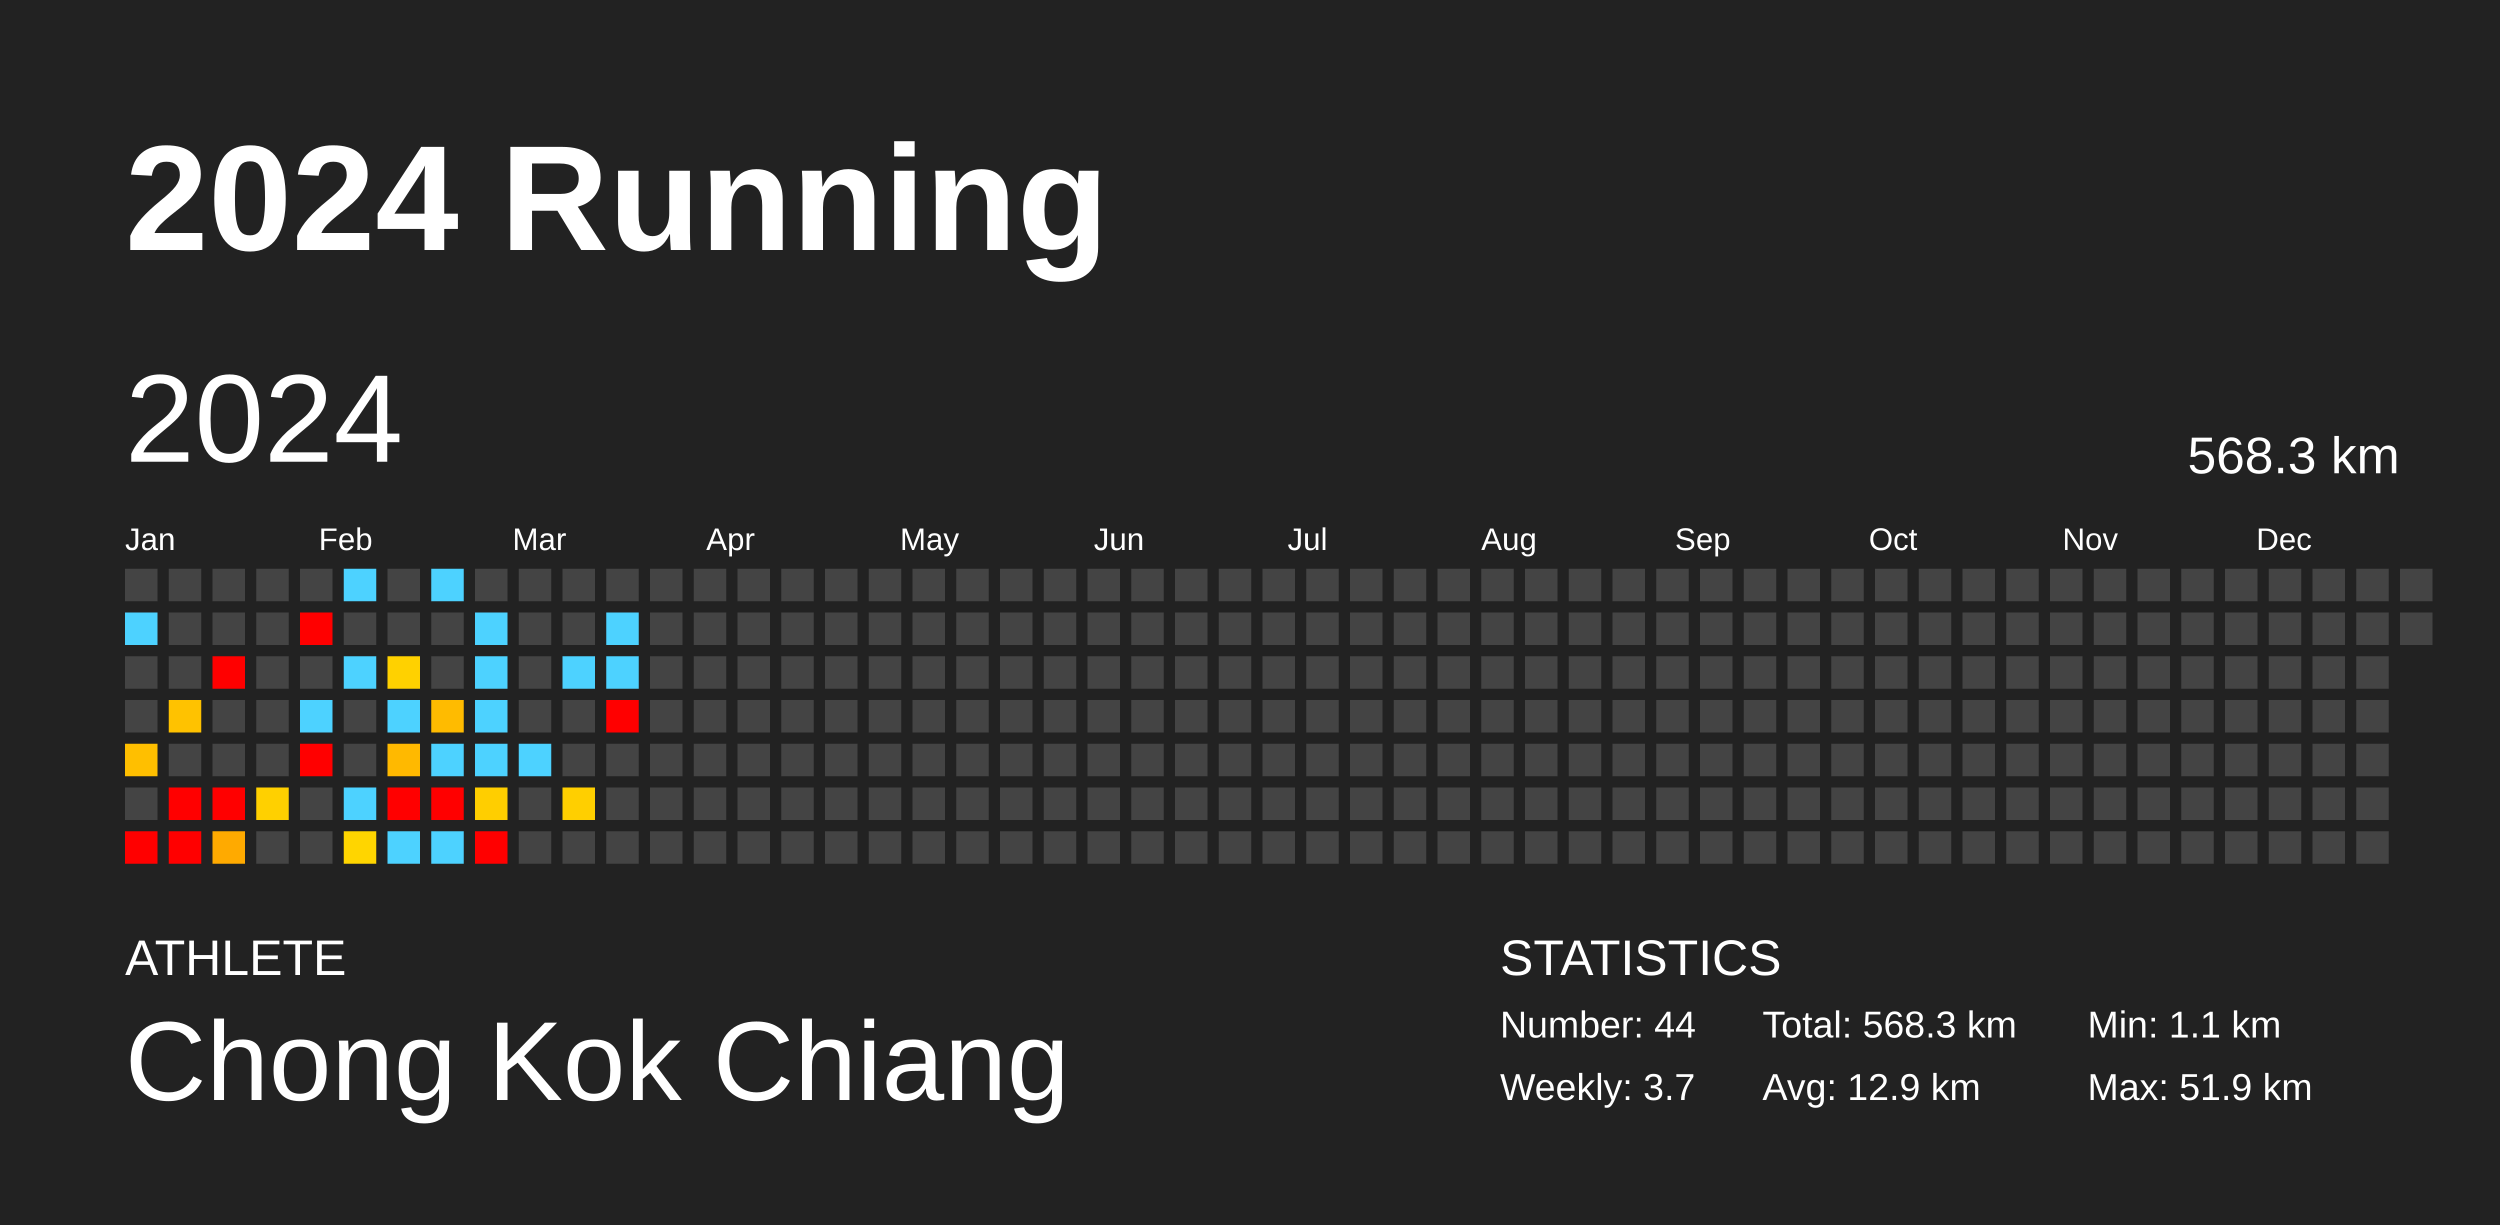
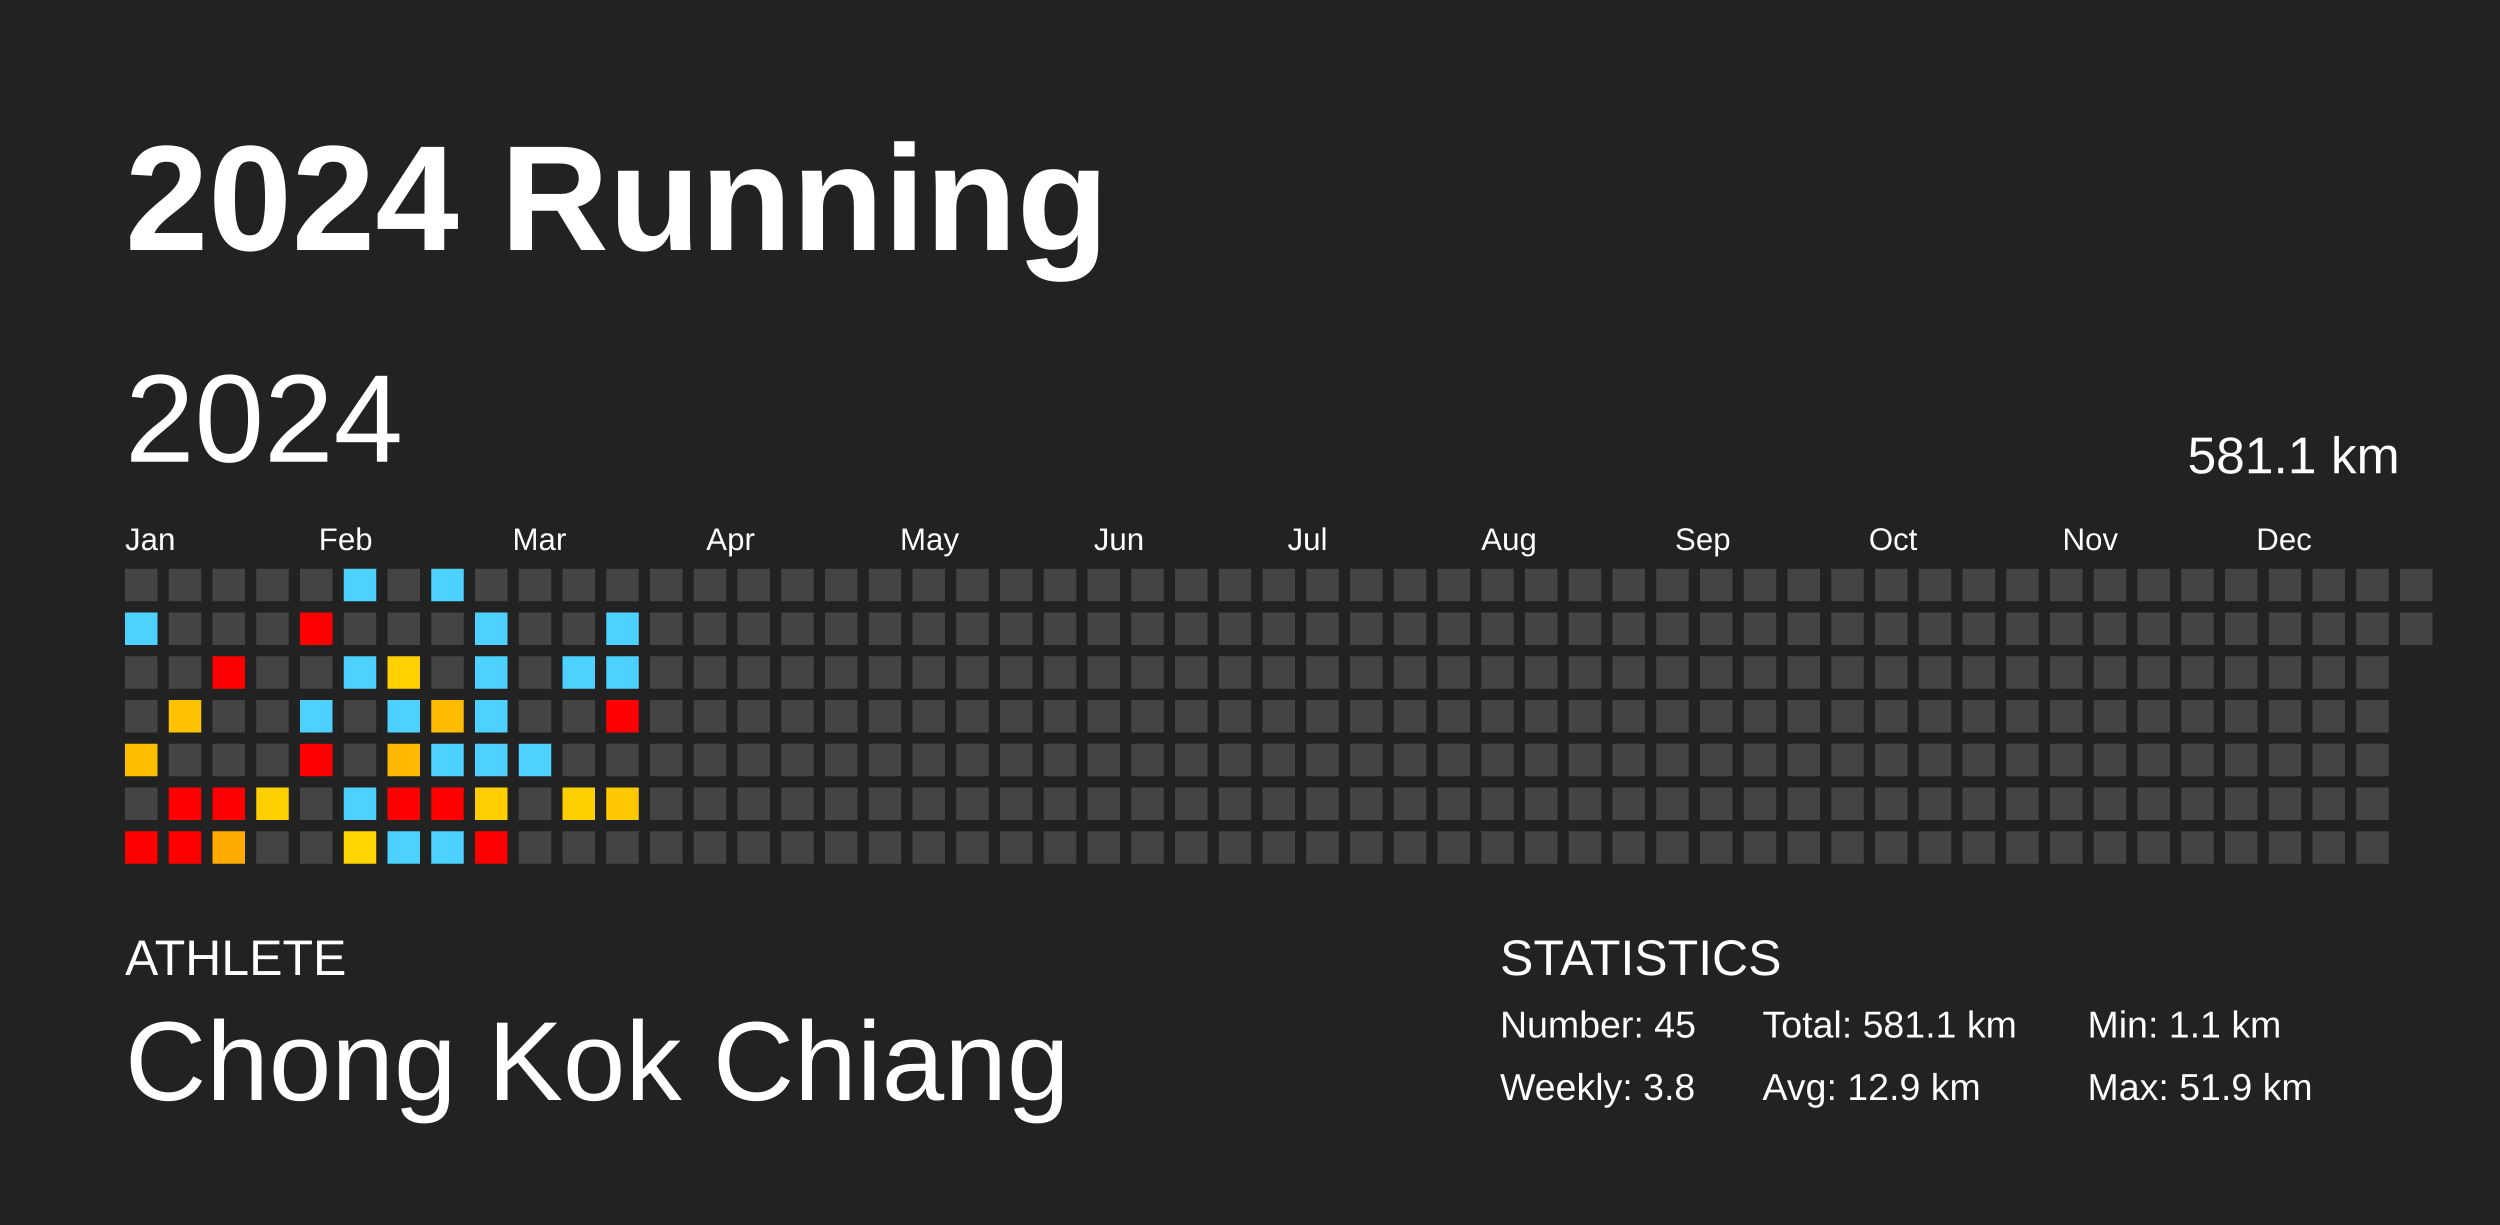
<svg xmlns="http://www.w3.org/2000/svg" baseProfile="full" height="98mm" version="1.1" viewBox="0,0,200,98" width="200mm">
  <defs />
  <rect fill="#222222" height="98" width="200" x="0" y="0" />
  <text fill="#FFFFFF" style="font-size:12px; font-family:Arial; font-weight:bold;" x="10" y="20">2024 Running</text>
  <text fill="#FFFFFF" style="font-size:4px; font-family:Arial" x="10" y="78">ATHLETE</text>
  <text fill="#FFFFFF" style="font-size:9px; font-family:Arial" x="10" y="88">Chong Kok Chiang</text>
  <text fill="#FFFFFF" style="font-size:4px; font-family:Arial" x="120" y="78">STATISTICS</text>
-   <text fill="#FFFFFF" style="font-size:3px; font-family:Arial" x="120" y="83">Number: 44</text>
-   <text fill="#FFFFFF" style="font-size:3px; font-family:Arial" x="120" y="88">Weekly: 3.7</text>
-   <text fill="#FFFFFF" style="font-size:3px; font-family:Arial" x="141" y="83">Total: 568.3 km</text>
+   <text fill="#FFFFFF" style="font-size:3px; font-family:Arial" x="120" y="83">Number: 45</text>
+   <text fill="#FFFFFF" style="font-size:3px; font-family:Arial" x="120" y="88">Weekly: 3.8</text>
+   <text fill="#FFFFFF" style="font-size:3px; font-family:Arial" x="141" y="83">Total: 581.1 km</text>
  <text fill="#FFFFFF" style="font-size:3px; font-family:Arial" x="141" y="88">Avg: 12.9 km</text>
  <text fill="#FFFFFF" style="font-size:3px; font-family:Arial" x="167" y="83">Min: 1.1 km</text>
  <text fill="#FFFFFF" style="font-size:3px; font-family:Arial" x="167" y="88">Max: 51.9 km</text>
  <text dominant-baseline="hanging" fill="#FFFFFF" style="font-size:10.0px; font-family:Arial;" x="10" y="30">2024</text>
-   <text dominant-baseline="hanging" fill="#FFFFFF" style="font-size:4.125px; font-family:Arial;" x="175" y="35">568.3 km</text>
+   <text dominant-baseline="hanging" fill="#FFFFFF" style="font-size:4.125px; font-family:Arial;" x="175" y="35">581.1 km</text>
  <text fill="#FFFFFF" style="font-size:2.5px; font-family:Arial" x="10.0" y="44">Jan</text>
  <text fill="#FFFFFF" style="font-size:2.5px; font-family:Arial" x="25.5" y="44">Feb</text>
  <text fill="#FFFFFF" style="font-size:2.5px; font-family:Arial" x="41.0" y="44">Mar</text>
  <text fill="#FFFFFF" style="font-size:2.5px; font-family:Arial" x="56.5" y="44">Apr</text>
  <text fill="#FFFFFF" style="font-size:2.5px; font-family:Arial" x="72.0" y="44">May</text>
  <text fill="#FFFFFF" style="font-size:2.5px; font-family:Arial" x="87.5" y="44">Jun</text>
  <text fill="#FFFFFF" style="font-size:2.5px; font-family:Arial" x="103.0" y="44">Jul</text>
  <text fill="#FFFFFF" style="font-size:2.5px; font-family:Arial" x="118.5" y="44">Aug</text>
  <text fill="#FFFFFF" style="font-size:2.5px; font-family:Arial" x="134.0" y="44">Sep</text>
  <text fill="#FFFFFF" style="font-size:2.5px; font-family:Arial" x="149.5" y="44">Oct</text>
  <text fill="#FFFFFF" style="font-size:2.5px; font-family:Arial" x="165.0" y="44">Nov</text>
  <text fill="#FFFFFF" style="font-size:2.5px; font-family:Arial" x="180.5" y="44">Dec</text>
  <rect fill="#444444" height="2.6" width="2.6" x="10.0" y="45.5" />
  <rect fill="#4dd2ff" height="2.6" width="2.6" x="10.0" y="49.0" />
  <rect fill="#444444" height="2.6" width="2.6" x="10.0" y="52.5" />
  <rect fill="#444444" height="2.6" width="2.6" x="10.0" y="56.0" />
  <rect fill="#ffbf00" height="2.6" width="2.6" x="10.0" y="59.5" />
  <rect fill="#444444" height="2.6" width="2.6" x="10.0" y="63.0" />
  <rect fill="red" height="2.6" width="2.6" x="10.0" y="66.5" />
  <rect fill="#444444" height="2.6" width="2.6" x="13.5" y="45.5" />
  <rect fill="#444444" height="2.6" width="2.6" x="13.5" y="49.0" />
  <rect fill="#444444" height="2.6" width="2.6" x="13.5" y="52.5" />
  <rect fill="#ffc200" height="2.6" width="2.6" x="13.5" y="56.0" />
  <rect fill="#444444" height="2.6" width="2.6" x="13.5" y="59.5" />
  <rect fill="red" height="2.6" width="2.6" x="13.5" y="63.0" />
  <rect fill="red" height="2.6" width="2.6" x="13.5" y="66.5" />
  <rect fill="#444444" height="2.6" width="2.6" x="17.0" y="45.5" />
  <rect fill="#444444" height="2.6" width="2.6" x="17.0" y="49.0" />
  <rect fill="red" height="2.6" width="2.6" x="17.0" y="52.5" />
  <rect fill="#444444" height="2.6" width="2.6" x="17.0" y="56.0" />
  <rect fill="#444444" height="2.6" width="2.6" x="17.0" y="59.5" />
  <rect fill="red" height="2.6" width="2.6" x="17.0" y="63.0" />
  <rect fill="#ffaa00" height="2.6" width="2.6" x="17.0" y="66.5" />
  <rect fill="#444444" height="2.6" width="2.6" x="20.5" y="45.5" />
  <rect fill="#444444" height="2.6" width="2.6" x="20.5" y="49.0" />
  <rect fill="#444444" height="2.6" width="2.6" x="20.5" y="52.5" />
  <rect fill="#444444" height="2.6" width="2.6" x="20.5" y="56.0" />
  <rect fill="#444444" height="2.6" width="2.6" x="20.5" y="59.5" />
  <rect fill="#ffd000" height="2.6" width="2.6" x="20.5" y="63.0" />
  <rect fill="#444444" height="2.6" width="2.6" x="20.5" y="66.5" />
  <rect fill="#444444" height="2.6" width="2.6" x="24.0" y="45.5" />
  <rect fill="red" height="2.6" width="2.6" x="24.0" y="49.0" />
  <rect fill="#444444" height="2.6" width="2.6" x="24.0" y="52.5" />
  <rect fill="#4dd2ff" height="2.6" width="2.6" x="24.0" y="56.0" />
  <rect fill="red" height="2.6" width="2.6" x="24.0" y="59.5" />
  <rect fill="#444444" height="2.6" width="2.6" x="24.0" y="63.0" />
  <rect fill="#444444" height="2.6" width="2.6" x="24.0" y="66.5" />
  <rect fill="#4dd2ff" height="2.6" width="2.6" x="27.5" y="45.5" />
  <rect fill="#444444" height="2.6" width="2.6" x="27.5" y="49.0" />
  <rect fill="#4dd2ff" height="2.6" width="2.6" x="27.5" y="52.5" />
  <rect fill="#444444" height="2.6" width="2.6" x="27.5" y="56.0" />
  <rect fill="#444444" height="2.6" width="2.6" x="27.5" y="59.5" />
  <rect fill="#4dd2ff" height="2.6" width="2.6" x="27.5" y="63.0" />
  <rect fill="#ffd500" height="2.6" width="2.6" x="27.5" y="66.5" />
  <rect fill="#444444" height="2.6" width="2.6" x="31.0" y="45.5" />
  <rect fill="#444444" height="2.6" width="2.6" x="31.0" y="49.0" />
  <rect fill="#ffd100" height="2.6" width="2.6" x="31.0" y="52.5" />
  <rect fill="#4dd2ff" height="2.6" width="2.6" x="31.0" y="56.0" />
  <rect fill="#ffb900" height="2.6" width="2.6" x="31.0" y="59.5" />
  <rect fill="red" height="2.6" width="2.6" x="31.0" y="63.0" />
  <rect fill="#4dd2ff" height="2.6" width="2.6" x="31.0" y="66.5" />
  <rect fill="#4dd2ff" height="2.6" width="2.6" x="34.5" y="45.5" />
  <rect fill="#444444" height="2.6" width="2.6" x="34.5" y="49.0" />
  <rect fill="#444444" height="2.6" width="2.6" x="34.5" y="52.5" />
  <rect fill="#ffbb00" height="2.6" width="2.6" x="34.5" y="56.0" />
  <rect fill="#4dd2ff" height="2.6" width="2.6" x="34.5" y="59.5" />
  <rect fill="red" height="2.6" width="2.6" x="34.5" y="63.0" />
  <rect fill="#4dd2ff" height="2.6" width="2.6" x="34.5" y="66.5" />
  <rect fill="#444444" height="2.6" width="2.6" x="38.0" y="45.5" />
  <rect fill="#4dd2ff" height="2.6" width="2.6" x="38.0" y="49.0" />
  <rect fill="#4dd2ff" height="2.6" width="2.6" x="38.0" y="52.5" />
  <rect fill="#4dd2ff" height="2.6" width="2.6" x="38.0" y="56.0" />
  <rect fill="#4dd2ff" height="2.6" width="2.6" x="38.0" y="59.5" />
  <rect fill="#ffce00" height="2.6" width="2.6" x="38.0" y="63.0" />
  <rect fill="red" height="2.6" width="2.6" x="38.0" y="66.5" />
  <rect fill="#444444" height="2.6" width="2.6" x="41.5" y="45.5" />
  <rect fill="#444444" height="2.6" width="2.6" x="41.5" y="49.0" />
  <rect fill="#444444" height="2.6" width="2.6" x="41.5" y="52.5" />
  <rect fill="#444444" height="2.6" width="2.6" x="41.5" y="56.0" />
  <rect fill="#4dd2ff" height="2.6" width="2.6" x="41.5" y="59.5" />
  <rect fill="#444444" height="2.6" width="2.6" x="41.5" y="63.0" />
  <rect fill="#444444" height="2.6" width="2.6" x="41.5" y="66.5" />
  <rect fill="#444444" height="2.6" width="2.6" x="45.0" y="45.5" />
  <rect fill="#444444" height="2.6" width="2.6" x="45.0" y="49.0" />
  <rect fill="#4dd2ff" height="2.6" width="2.6" x="45.0" y="52.5" />
  <rect fill="#444444" height="2.6" width="2.6" x="45.0" y="56.0" />
  <rect fill="#444444" height="2.6" width="2.6" x="45.0" y="59.5" />
  <rect fill="#ffcf00" height="2.6" width="2.6" x="45.0" y="63.0" />
  <rect fill="#444444" height="2.6" width="2.6" x="45.0" y="66.5" />
  <rect fill="#444444" height="2.6" width="2.6" x="48.5" y="45.5" />
  <rect fill="#4dd2ff" height="2.6" width="2.6" x="48.5" y="49.0" />
  <rect fill="#4dd2ff" height="2.6" width="2.6" x="48.5" y="52.5" />
  <rect fill="red" height="2.6" width="2.6" x="48.5" y="56.0" />
  <rect fill="#444444" height="2.6" width="2.6" x="48.5" y="59.5" />
-   <rect fill="#444444" height="2.6" width="2.6" x="48.5" y="63.0" />
+   <rect fill="#ffc800" height="2.6" width="2.6" x="48.5" y="63.0" />
  <rect fill="#444444" height="2.6" width="2.6" x="48.5" y="66.5" />
  <rect fill="#444444" height="2.6" width="2.6" x="52.0" y="45.5" />
  <rect fill="#444444" height="2.6" width="2.6" x="52.0" y="49.0" />
  <rect fill="#444444" height="2.6" width="2.6" x="52.0" y="52.5" />
  <rect fill="#444444" height="2.6" width="2.6" x="52.0" y="56.0" />
  <rect fill="#444444" height="2.6" width="2.6" x="52.0" y="59.5" />
  <rect fill="#444444" height="2.6" width="2.6" x="52.0" y="63.0" />
  <rect fill="#444444" height="2.6" width="2.6" x="52.0" y="66.5" />
  <rect fill="#444444" height="2.6" width="2.6" x="55.5" y="45.5" />
  <rect fill="#444444" height="2.6" width="2.6" x="55.5" y="49.0" />
  <rect fill="#444444" height="2.6" width="2.6" x="55.5" y="52.5" />
  <rect fill="#444444" height="2.6" width="2.6" x="55.5" y="56.0" />
  <rect fill="#444444" height="2.6" width="2.6" x="55.5" y="59.5" />
  <rect fill="#444444" height="2.6" width="2.6" x="55.5" y="63.0" />
  <rect fill="#444444" height="2.6" width="2.6" x="55.5" y="66.5" />
  <rect fill="#444444" height="2.6" width="2.6" x="59.0" y="45.5" />
  <rect fill="#444444" height="2.6" width="2.6" x="59.0" y="49.0" />
  <rect fill="#444444" height="2.6" width="2.6" x="59.0" y="52.5" />
  <rect fill="#444444" height="2.6" width="2.6" x="59.0" y="56.0" />
  <rect fill="#444444" height="2.6" width="2.6" x="59.0" y="59.5" />
  <rect fill="#444444" height="2.6" width="2.6" x="59.0" y="63.0" />
  <rect fill="#444444" height="2.6" width="2.6" x="59.0" y="66.5" />
  <rect fill="#444444" height="2.6" width="2.6" x="62.5" y="45.5" />
  <rect fill="#444444" height="2.6" width="2.6" x="62.5" y="49.0" />
  <rect fill="#444444" height="2.6" width="2.6" x="62.5" y="52.5" />
  <rect fill="#444444" height="2.6" width="2.6" x="62.5" y="56.0" />
  <rect fill="#444444" height="2.6" width="2.6" x="62.5" y="59.5" />
  <rect fill="#444444" height="2.6" width="2.6" x="62.5" y="63.0" />
  <rect fill="#444444" height="2.6" width="2.6" x="62.5" y="66.5" />
  <rect fill="#444444" height="2.6" width="2.6" x="66.0" y="45.5" />
  <rect fill="#444444" height="2.6" width="2.6" x="66.0" y="49.0" />
  <rect fill="#444444" height="2.6" width="2.6" x="66.0" y="52.5" />
  <rect fill="#444444" height="2.6" width="2.6" x="66.0" y="56.0" />
  <rect fill="#444444" height="2.6" width="2.6" x="66.0" y="59.5" />
  <rect fill="#444444" height="2.6" width="2.6" x="66.0" y="63.0" />
  <rect fill="#444444" height="2.6" width="2.6" x="66.0" y="66.5" />
  <rect fill="#444444" height="2.6" width="2.6" x="69.5" y="45.5" />
  <rect fill="#444444" height="2.6" width="2.6" x="69.5" y="49.0" />
  <rect fill="#444444" height="2.6" width="2.6" x="69.5" y="52.5" />
  <rect fill="#444444" height="2.6" width="2.6" x="69.5" y="56.0" />
  <rect fill="#444444" height="2.6" width="2.6" x="69.5" y="59.5" />
  <rect fill="#444444" height="2.6" width="2.6" x="69.5" y="63.0" />
  <rect fill="#444444" height="2.6" width="2.6" x="69.5" y="66.5" />
  <rect fill="#444444" height="2.6" width="2.6" x="73.0" y="45.5" />
  <rect fill="#444444" height="2.6" width="2.6" x="73.0" y="49.0" />
  <rect fill="#444444" height="2.6" width="2.6" x="73.0" y="52.5" />
  <rect fill="#444444" height="2.6" width="2.6" x="73.0" y="56.0" />
  <rect fill="#444444" height="2.6" width="2.6" x="73.0" y="59.5" />
  <rect fill="#444444" height="2.6" width="2.6" x="73.0" y="63.0" />
  <rect fill="#444444" height="2.6" width="2.6" x="73.0" y="66.5" />
  <rect fill="#444444" height="2.6" width="2.6" x="76.5" y="45.5" />
  <rect fill="#444444" height="2.6" width="2.6" x="76.5" y="49.0" />
  <rect fill="#444444" height="2.6" width="2.6" x="76.5" y="52.5" />
  <rect fill="#444444" height="2.6" width="2.6" x="76.5" y="56.0" />
  <rect fill="#444444" height="2.6" width="2.6" x="76.5" y="59.5" />
  <rect fill="#444444" height="2.6" width="2.6" x="76.5" y="63.0" />
  <rect fill="#444444" height="2.6" width="2.6" x="76.5" y="66.5" />
  <rect fill="#444444" height="2.6" width="2.6" x="80.0" y="45.5" />
  <rect fill="#444444" height="2.6" width="2.6" x="80.0" y="49.0" />
  <rect fill="#444444" height="2.6" width="2.6" x="80.0" y="52.5" />
  <rect fill="#444444" height="2.6" width="2.6" x="80.0" y="56.0" />
  <rect fill="#444444" height="2.6" width="2.6" x="80.0" y="59.5" />
  <rect fill="#444444" height="2.6" width="2.6" x="80.0" y="63.0" />
  <rect fill="#444444" height="2.6" width="2.6" x="80.0" y="66.5" />
  <rect fill="#444444" height="2.6" width="2.6" x="83.5" y="45.5" />
  <rect fill="#444444" height="2.6" width="2.6" x="83.5" y="49.0" />
  <rect fill="#444444" height="2.6" width="2.6" x="83.5" y="52.5" />
  <rect fill="#444444" height="2.6" width="2.6" x="83.5" y="56.0" />
  <rect fill="#444444" height="2.6" width="2.6" x="83.5" y="59.5" />
  <rect fill="#444444" height="2.6" width="2.6" x="83.5" y="63.0" />
  <rect fill="#444444" height="2.6" width="2.6" x="83.5" y="66.5" />
  <rect fill="#444444" height="2.6" width="2.6" x="87.0" y="45.5" />
  <rect fill="#444444" height="2.6" width="2.6" x="87.0" y="49.0" />
  <rect fill="#444444" height="2.6" width="2.6" x="87.0" y="52.5" />
  <rect fill="#444444" height="2.6" width="2.6" x="87.0" y="56.0" />
  <rect fill="#444444" height="2.6" width="2.6" x="87.0" y="59.5" />
  <rect fill="#444444" height="2.6" width="2.6" x="87.0" y="63.0" />
  <rect fill="#444444" height="2.6" width="2.6" x="87.0" y="66.5" />
  <rect fill="#444444" height="2.6" width="2.6" x="90.5" y="45.5" />
  <rect fill="#444444" height="2.6" width="2.6" x="90.5" y="49.0" />
  <rect fill="#444444" height="2.6" width="2.6" x="90.5" y="52.5" />
  <rect fill="#444444" height="2.6" width="2.6" x="90.5" y="56.0" />
  <rect fill="#444444" height="2.6" width="2.6" x="90.5" y="59.5" />
  <rect fill="#444444" height="2.6" width="2.6" x="90.5" y="63.0" />
  <rect fill="#444444" height="2.6" width="2.6" x="90.5" y="66.5" />
  <rect fill="#444444" height="2.6" width="2.6" x="94.0" y="45.5" />
  <rect fill="#444444" height="2.6" width="2.6" x="94.0" y="49.0" />
  <rect fill="#444444" height="2.6" width="2.6" x="94.0" y="52.5" />
  <rect fill="#444444" height="2.6" width="2.6" x="94.0" y="56.0" />
  <rect fill="#444444" height="2.6" width="2.6" x="94.0" y="59.5" />
  <rect fill="#444444" height="2.6" width="2.6" x="94.0" y="63.0" />
  <rect fill="#444444" height="2.6" width="2.6" x="94.0" y="66.5" />
  <rect fill="#444444" height="2.6" width="2.6" x="97.5" y="45.5" />
  <rect fill="#444444" height="2.6" width="2.6" x="97.5" y="49.0" />
  <rect fill="#444444" height="2.6" width="2.6" x="97.5" y="52.5" />
  <rect fill="#444444" height="2.6" width="2.6" x="97.5" y="56.0" />
  <rect fill="#444444" height="2.6" width="2.6" x="97.5" y="59.5" />
  <rect fill="#444444" height="2.6" width="2.6" x="97.5" y="63.0" />
  <rect fill="#444444" height="2.6" width="2.6" x="97.5" y="66.5" />
  <rect fill="#444444" height="2.6" width="2.6" x="101.0" y="45.5" />
  <rect fill="#444444" height="2.6" width="2.6" x="101.0" y="49.0" />
  <rect fill="#444444" height="2.6" width="2.6" x="101.0" y="52.5" />
  <rect fill="#444444" height="2.6" width="2.6" x="101.0" y="56.0" />
  <rect fill="#444444" height="2.6" width="2.6" x="101.0" y="59.5" />
  <rect fill="#444444" height="2.6" width="2.6" x="101.0" y="63.0" />
  <rect fill="#444444" height="2.6" width="2.6" x="101.0" y="66.5" />
  <rect fill="#444444" height="2.6" width="2.6" x="104.5" y="45.5" />
  <rect fill="#444444" height="2.6" width="2.6" x="104.5" y="49.0" />
  <rect fill="#444444" height="2.6" width="2.6" x="104.5" y="52.5" />
  <rect fill="#444444" height="2.6" width="2.6" x="104.5" y="56.0" />
  <rect fill="#444444" height="2.6" width="2.6" x="104.5" y="59.5" />
  <rect fill="#444444" height="2.6" width="2.6" x="104.5" y="63.0" />
  <rect fill="#444444" height="2.6" width="2.6" x="104.5" y="66.5" />
  <rect fill="#444444" height="2.6" width="2.6" x="108.0" y="45.5" />
  <rect fill="#444444" height="2.6" width="2.6" x="108.0" y="49.0" />
  <rect fill="#444444" height="2.6" width="2.6" x="108.0" y="52.5" />
  <rect fill="#444444" height="2.6" width="2.6" x="108.0" y="56.0" />
  <rect fill="#444444" height="2.6" width="2.6" x="108.0" y="59.5" />
  <rect fill="#444444" height="2.6" width="2.6" x="108.0" y="63.0" />
  <rect fill="#444444" height="2.6" width="2.6" x="108.0" y="66.5" />
  <rect fill="#444444" height="2.6" width="2.6" x="111.5" y="45.5" />
  <rect fill="#444444" height="2.6" width="2.6" x="111.5" y="49.0" />
  <rect fill="#444444" height="2.6" width="2.6" x="111.5" y="52.5" />
  <rect fill="#444444" height="2.6" width="2.6" x="111.5" y="56.0" />
  <rect fill="#444444" height="2.6" width="2.6" x="111.5" y="59.5" />
  <rect fill="#444444" height="2.6" width="2.6" x="111.5" y="63.0" />
  <rect fill="#444444" height="2.6" width="2.6" x="111.5" y="66.5" />
  <rect fill="#444444" height="2.6" width="2.6" x="115.0" y="45.5" />
  <rect fill="#444444" height="2.6" width="2.6" x="115.0" y="49.0" />
  <rect fill="#444444" height="2.6" width="2.6" x="115.0" y="52.5" />
  <rect fill="#444444" height="2.6" width="2.6" x="115.0" y="56.0" />
  <rect fill="#444444" height="2.6" width="2.6" x="115.0" y="59.5" />
  <rect fill="#444444" height="2.6" width="2.6" x="115.0" y="63.0" />
  <rect fill="#444444" height="2.6" width="2.6" x="115.0" y="66.5" />
  <rect fill="#444444" height="2.6" width="2.6" x="118.5" y="45.5" />
  <rect fill="#444444" height="2.6" width="2.6" x="118.5" y="49.0" />
  <rect fill="#444444" height="2.6" width="2.6" x="118.5" y="52.5" />
  <rect fill="#444444" height="2.6" width="2.6" x="118.5" y="56.0" />
  <rect fill="#444444" height="2.6" width="2.6" x="118.5" y="59.5" />
  <rect fill="#444444" height="2.6" width="2.6" x="118.5" y="63.0" />
  <rect fill="#444444" height="2.6" width="2.6" x="118.5" y="66.5" />
  <rect fill="#444444" height="2.6" width="2.6" x="122.0" y="45.5" />
  <rect fill="#444444" height="2.6" width="2.6" x="122.0" y="49.0" />
  <rect fill="#444444" height="2.6" width="2.6" x="122.0" y="52.5" />
  <rect fill="#444444" height="2.6" width="2.6" x="122.0" y="56.0" />
  <rect fill="#444444" height="2.6" width="2.6" x="122.0" y="59.5" />
  <rect fill="#444444" height="2.6" width="2.6" x="122.0" y="63.0" />
  <rect fill="#444444" height="2.6" width="2.6" x="122.0" y="66.5" />
  <rect fill="#444444" height="2.6" width="2.6" x="125.5" y="45.5" />
  <rect fill="#444444" height="2.6" width="2.6" x="125.5" y="49.0" />
  <rect fill="#444444" height="2.6" width="2.6" x="125.5" y="52.5" />
  <rect fill="#444444" height="2.6" width="2.6" x="125.5" y="56.0" />
  <rect fill="#444444" height="2.6" width="2.6" x="125.5" y="59.5" />
  <rect fill="#444444" height="2.6" width="2.6" x="125.5" y="63.0" />
  <rect fill="#444444" height="2.6" width="2.6" x="125.5" y="66.5" />
  <rect fill="#444444" height="2.6" width="2.6" x="129.0" y="45.5" />
  <rect fill="#444444" height="2.6" width="2.6" x="129.0" y="49.0" />
  <rect fill="#444444" height="2.6" width="2.6" x="129.0" y="52.5" />
  <rect fill="#444444" height="2.6" width="2.6" x="129.0" y="56.0" />
  <rect fill="#444444" height="2.6" width="2.6" x="129.0" y="59.5" />
  <rect fill="#444444" height="2.6" width="2.6" x="129.0" y="63.0" />
  <rect fill="#444444" height="2.6" width="2.6" x="129.0" y="66.5" />
  <rect fill="#444444" height="2.6" width="2.6" x="132.5" y="45.5" />
  <rect fill="#444444" height="2.6" width="2.6" x="132.5" y="49.0" />
  <rect fill="#444444" height="2.6" width="2.6" x="132.5" y="52.5" />
  <rect fill="#444444" height="2.6" width="2.6" x="132.5" y="56.0" />
  <rect fill="#444444" height="2.6" width="2.6" x="132.5" y="59.5" />
  <rect fill="#444444" height="2.6" width="2.6" x="132.5" y="63.0" />
  <rect fill="#444444" height="2.6" width="2.6" x="132.5" y="66.5" />
  <rect fill="#444444" height="2.6" width="2.6" x="136.0" y="45.5" />
  <rect fill="#444444" height="2.6" width="2.6" x="136.0" y="49.0" />
  <rect fill="#444444" height="2.6" width="2.6" x="136.0" y="52.5" />
  <rect fill="#444444" height="2.6" width="2.6" x="136.0" y="56.0" />
  <rect fill="#444444" height="2.6" width="2.6" x="136.0" y="59.5" />
  <rect fill="#444444" height="2.6" width="2.6" x="136.0" y="63.0" />
  <rect fill="#444444" height="2.6" width="2.6" x="136.0" y="66.5" />
  <rect fill="#444444" height="2.6" width="2.6" x="139.5" y="45.5" />
  <rect fill="#444444" height="2.6" width="2.6" x="139.5" y="49.0" />
  <rect fill="#444444" height="2.6" width="2.6" x="139.5" y="52.5" />
  <rect fill="#444444" height="2.6" width="2.6" x="139.5" y="56.0" />
  <rect fill="#444444" height="2.6" width="2.6" x="139.5" y="59.5" />
  <rect fill="#444444" height="2.6" width="2.6" x="139.5" y="63.0" />
  <rect fill="#444444" height="2.6" width="2.6" x="139.5" y="66.5" />
  <rect fill="#444444" height="2.6" width="2.6" x="143.0" y="45.5" />
  <rect fill="#444444" height="2.6" width="2.6" x="143.0" y="49.0" />
  <rect fill="#444444" height="2.6" width="2.6" x="143.0" y="52.5" />
  <rect fill="#444444" height="2.6" width="2.6" x="143.0" y="56.0" />
  <rect fill="#444444" height="2.6" width="2.6" x="143.0" y="59.5" />
  <rect fill="#444444" height="2.6" width="2.6" x="143.0" y="63.0" />
  <rect fill="#444444" height="2.6" width="2.6" x="143.0" y="66.5" />
  <rect fill="#444444" height="2.6" width="2.6" x="146.5" y="45.5" />
  <rect fill="#444444" height="2.6" width="2.6" x="146.5" y="49.0" />
  <rect fill="#444444" height="2.6" width="2.6" x="146.5" y="52.5" />
  <rect fill="#444444" height="2.6" width="2.6" x="146.5" y="56.0" />
  <rect fill="#444444" height="2.6" width="2.6" x="146.5" y="59.5" />
  <rect fill="#444444" height="2.6" width="2.6" x="146.5" y="63.0" />
  <rect fill="#444444" height="2.6" width="2.6" x="146.5" y="66.5" />
  <rect fill="#444444" height="2.6" width="2.6" x="150.0" y="45.5" />
  <rect fill="#444444" height="2.6" width="2.6" x="150.0" y="49.0" />
  <rect fill="#444444" height="2.6" width="2.6" x="150.0" y="52.5" />
  <rect fill="#444444" height="2.6" width="2.6" x="150.0" y="56.0" />
  <rect fill="#444444" height="2.6" width="2.6" x="150.0" y="59.5" />
  <rect fill="#444444" height="2.6" width="2.6" x="150.0" y="63.0" />
  <rect fill="#444444" height="2.6" width="2.6" x="150.0" y="66.5" />
  <rect fill="#444444" height="2.6" width="2.6" x="153.5" y="45.5" />
  <rect fill="#444444" height="2.6" width="2.6" x="153.5" y="49.0" />
  <rect fill="#444444" height="2.6" width="2.6" x="153.5" y="52.5" />
  <rect fill="#444444" height="2.6" width="2.6" x="153.5" y="56.0" />
  <rect fill="#444444" height="2.6" width="2.6" x="153.5" y="59.5" />
  <rect fill="#444444" height="2.6" width="2.6" x="153.5" y="63.0" />
  <rect fill="#444444" height="2.6" width="2.6" x="153.5" y="66.5" />
  <rect fill="#444444" height="2.6" width="2.6" x="157.0" y="45.5" />
  <rect fill="#444444" height="2.6" width="2.6" x="157.0" y="49.0" />
  <rect fill="#444444" height="2.6" width="2.6" x="157.0" y="52.5" />
  <rect fill="#444444" height="2.6" width="2.6" x="157.0" y="56.0" />
  <rect fill="#444444" height="2.6" width="2.6" x="157.0" y="59.5" />
  <rect fill="#444444" height="2.6" width="2.6" x="157.0" y="63.0" />
  <rect fill="#444444" height="2.6" width="2.6" x="157.0" y="66.5" />
  <rect fill="#444444" height="2.6" width="2.6" x="160.5" y="45.5" />
  <rect fill="#444444" height="2.6" width="2.6" x="160.5" y="49.0" />
  <rect fill="#444444" height="2.6" width="2.6" x="160.5" y="52.5" />
  <rect fill="#444444" height="2.6" width="2.6" x="160.5" y="56.0" />
  <rect fill="#444444" height="2.6" width="2.6" x="160.5" y="59.5" />
  <rect fill="#444444" height="2.6" width="2.6" x="160.5" y="63.0" />
  <rect fill="#444444" height="2.6" width="2.6" x="160.5" y="66.5" />
  <rect fill="#444444" height="2.6" width="2.6" x="164.0" y="45.5" />
  <rect fill="#444444" height="2.6" width="2.6" x="164.0" y="49.0" />
  <rect fill="#444444" height="2.6" width="2.6" x="164.0" y="52.5" />
  <rect fill="#444444" height="2.6" width="2.6" x="164.0" y="56.0" />
  <rect fill="#444444" height="2.6" width="2.6" x="164.0" y="59.5" />
  <rect fill="#444444" height="2.6" width="2.6" x="164.0" y="63.0" />
  <rect fill="#444444" height="2.6" width="2.6" x="164.0" y="66.5" />
  <rect fill="#444444" height="2.6" width="2.6" x="167.5" y="45.5" />
  <rect fill="#444444" height="2.6" width="2.6" x="167.5" y="49.0" />
  <rect fill="#444444" height="2.6" width="2.6" x="167.5" y="52.5" />
  <rect fill="#444444" height="2.6" width="2.6" x="167.5" y="56.0" />
  <rect fill="#444444" height="2.6" width="2.6" x="167.5" y="59.5" />
  <rect fill="#444444" height="2.6" width="2.6" x="167.5" y="63.0" />
  <rect fill="#444444" height="2.6" width="2.6" x="167.5" y="66.5" />
  <rect fill="#444444" height="2.6" width="2.6" x="171.0" y="45.5" />
  <rect fill="#444444" height="2.6" width="2.6" x="171.0" y="49.0" />
  <rect fill="#444444" height="2.6" width="2.6" x="171.0" y="52.5" />
  <rect fill="#444444" height="2.6" width="2.6" x="171.0" y="56.0" />
  <rect fill="#444444" height="2.6" width="2.6" x="171.0" y="59.5" />
  <rect fill="#444444" height="2.6" width="2.6" x="171.0" y="63.0" />
  <rect fill="#444444" height="2.6" width="2.6" x="171.0" y="66.5" />
  <rect fill="#444444" height="2.6" width="2.6" x="174.5" y="45.5" />
  <rect fill="#444444" height="2.6" width="2.6" x="174.5" y="49.0" />
  <rect fill="#444444" height="2.6" width="2.6" x="174.5" y="52.5" />
  <rect fill="#444444" height="2.6" width="2.6" x="174.5" y="56.0" />
  <rect fill="#444444" height="2.6" width="2.6" x="174.5" y="59.5" />
  <rect fill="#444444" height="2.6" width="2.6" x="174.5" y="63.0" />
  <rect fill="#444444" height="2.6" width="2.6" x="174.5" y="66.5" />
  <rect fill="#444444" height="2.6" width="2.6" x="178.0" y="45.5" />
  <rect fill="#444444" height="2.6" width="2.6" x="178.0" y="49.0" />
  <rect fill="#444444" height="2.6" width="2.6" x="178.0" y="52.5" />
  <rect fill="#444444" height="2.6" width="2.6" x="178.0" y="56.0" />
  <rect fill="#444444" height="2.6" width="2.6" x="178.0" y="59.5" />
  <rect fill="#444444" height="2.6" width="2.6" x="178.0" y="63.0" />
  <rect fill="#444444" height="2.6" width="2.6" x="178.0" y="66.5" />
  <rect fill="#444444" height="2.6" width="2.6" x="181.5" y="45.5" />
  <rect fill="#444444" height="2.6" width="2.6" x="181.5" y="49.0" />
  <rect fill="#444444" height="2.6" width="2.6" x="181.5" y="52.5" />
  <rect fill="#444444" height="2.6" width="2.6" x="181.5" y="56.0" />
  <rect fill="#444444" height="2.6" width="2.6" x="181.5" y="59.5" />
  <rect fill="#444444" height="2.6" width="2.6" x="181.5" y="63.0" />
  <rect fill="#444444" height="2.6" width="2.6" x="181.5" y="66.5" />
  <rect fill="#444444" height="2.6" width="2.6" x="185.0" y="45.5" />
  <rect fill="#444444" height="2.6" width="2.6" x="185.0" y="49.0" />
  <rect fill="#444444" height="2.6" width="2.6" x="185.0" y="52.5" />
  <rect fill="#444444" height="2.6" width="2.6" x="185.0" y="56.0" />
  <rect fill="#444444" height="2.6" width="2.6" x="185.0" y="59.5" />
  <rect fill="#444444" height="2.6" width="2.6" x="185.0" y="63.0" />
  <rect fill="#444444" height="2.6" width="2.6" x="185.0" y="66.5" />
  <rect fill="#444444" height="2.6" width="2.6" x="188.5" y="45.5" />
  <rect fill="#444444" height="2.6" width="2.6" x="188.5" y="49.0" />
  <rect fill="#444444" height="2.6" width="2.6" x="188.5" y="52.5" />
  <rect fill="#444444" height="2.6" width="2.6" x="188.5" y="56.0" />
  <rect fill="#444444" height="2.6" width="2.6" x="188.5" y="59.5" />
  <rect fill="#444444" height="2.6" width="2.6" x="188.5" y="63.0" />
  <rect fill="#444444" height="2.6" width="2.6" x="188.5" y="66.5" />
  <rect fill="#444444" height="2.6" width="2.6" x="192.0" y="45.5" />
  <rect fill="#444444" height="2.6" width="2.6" x="192.0" y="49.0" />
</svg>
